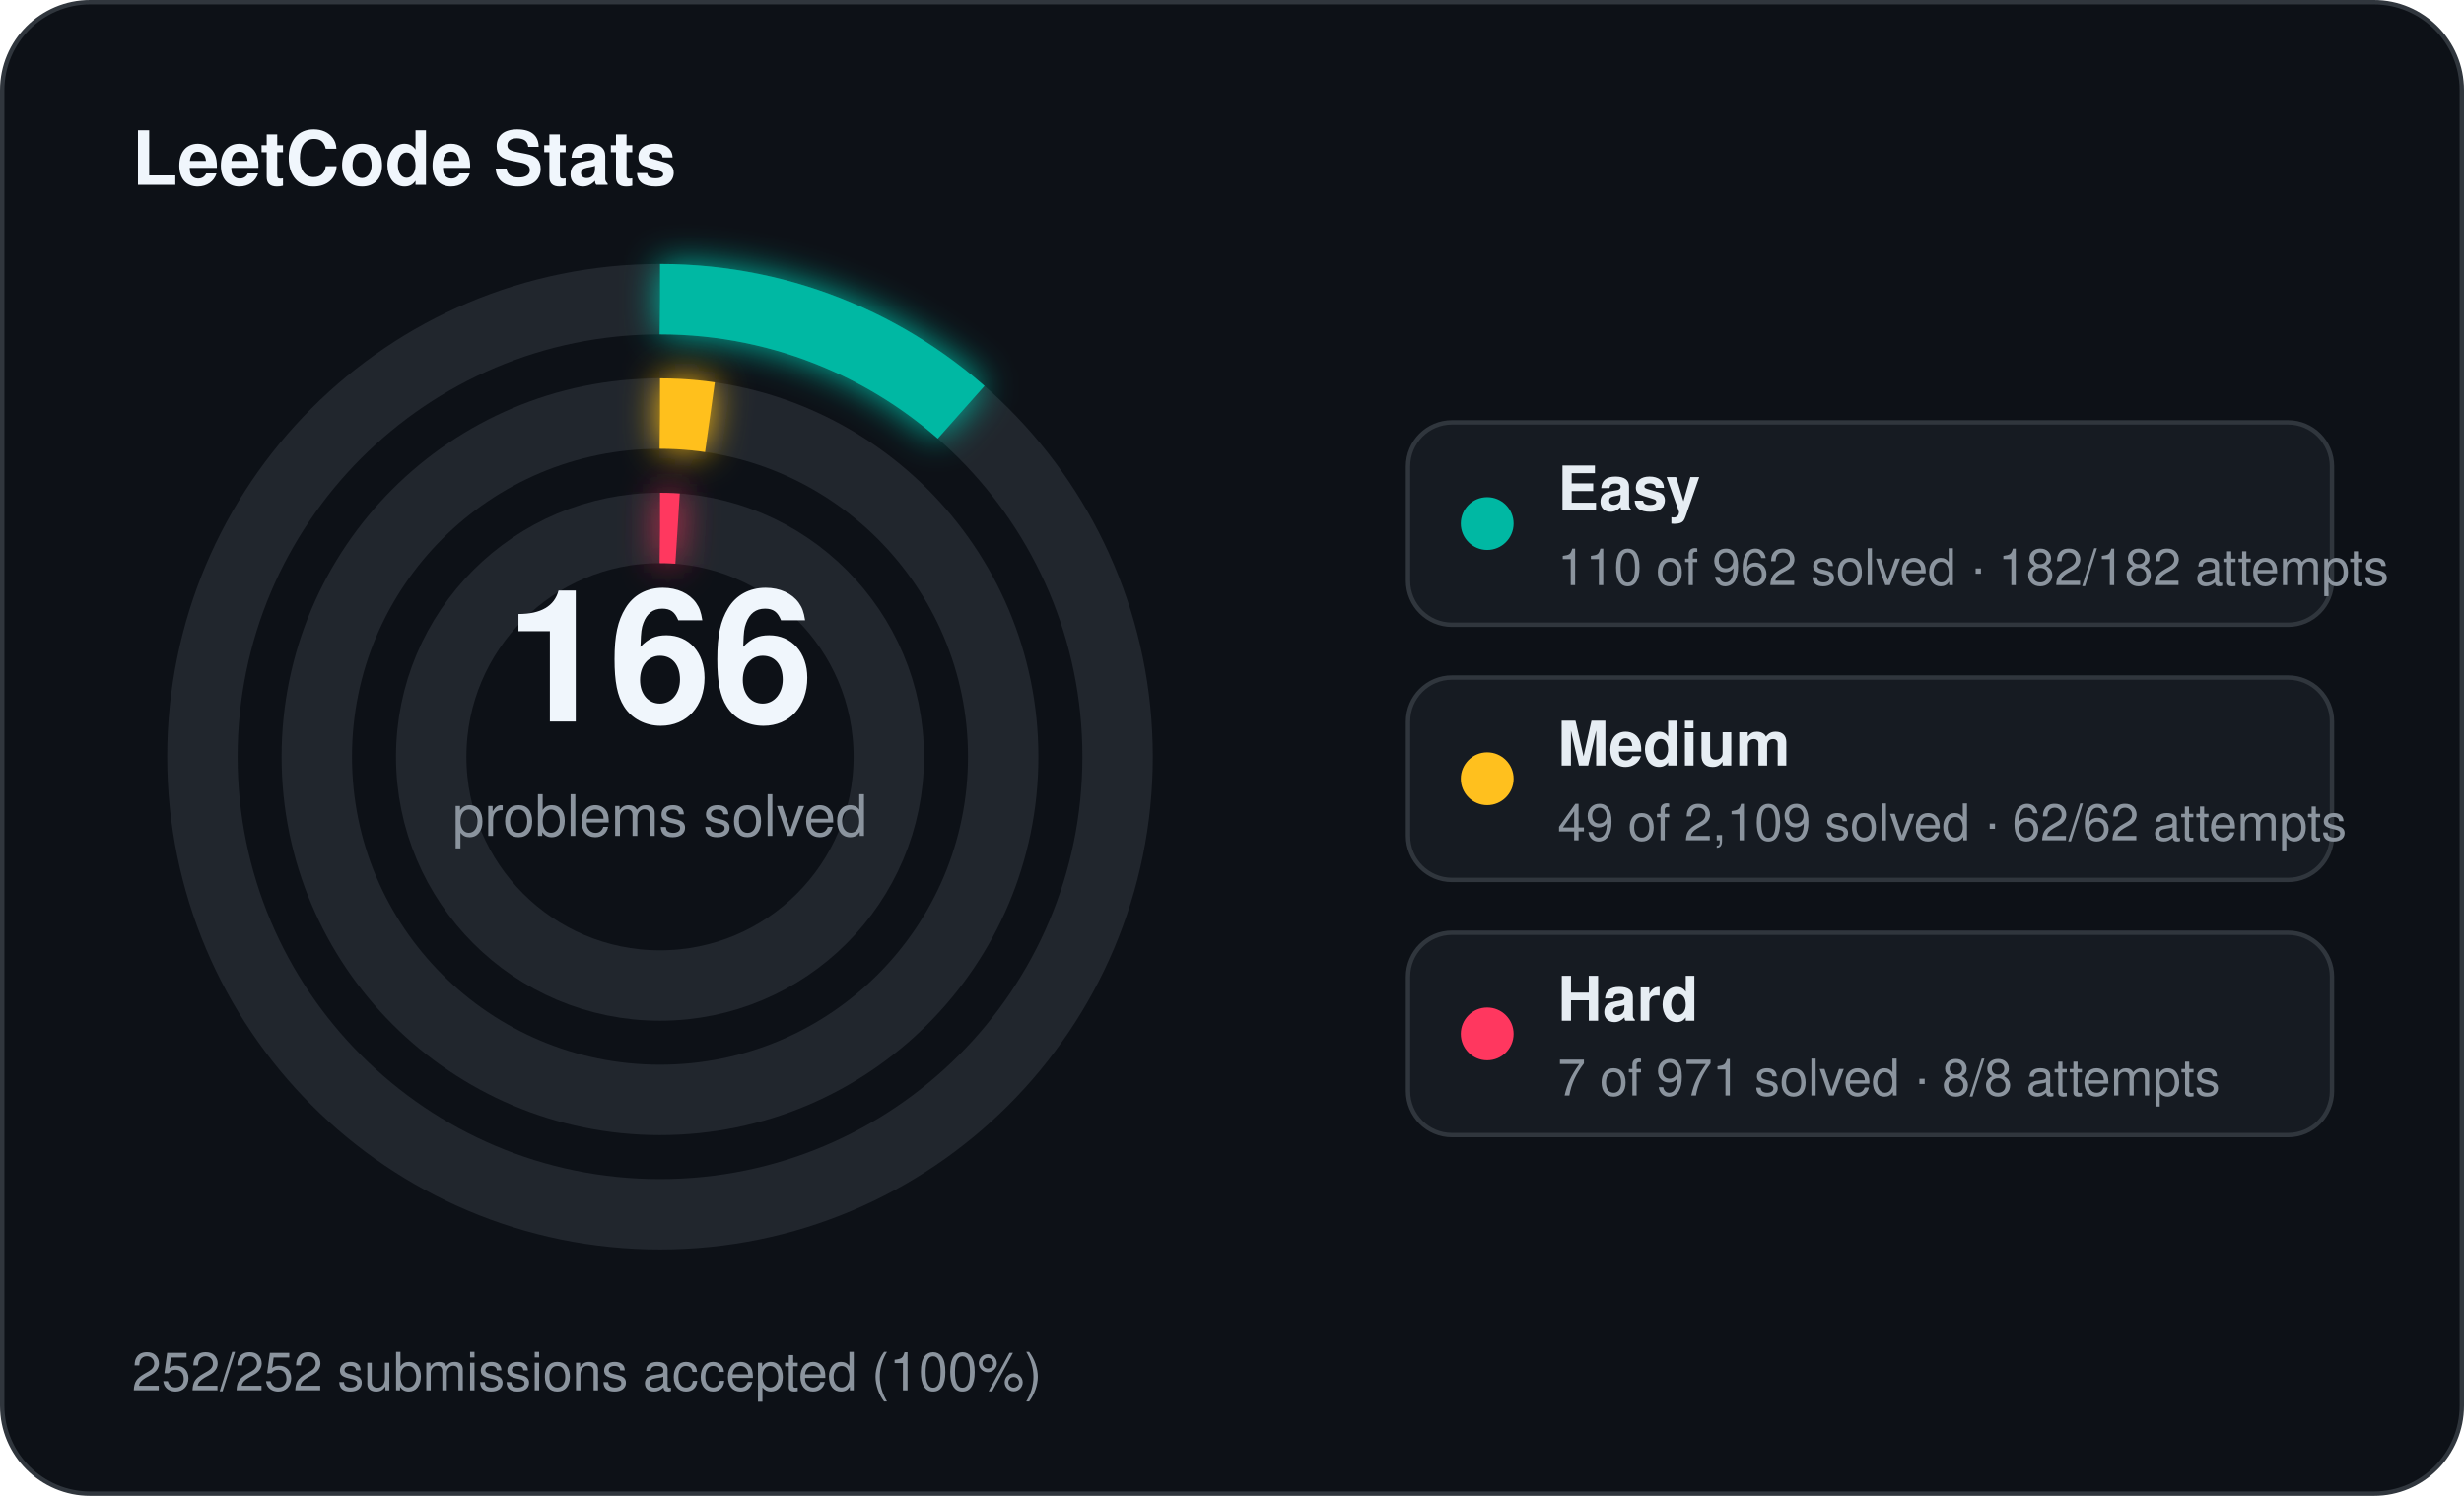
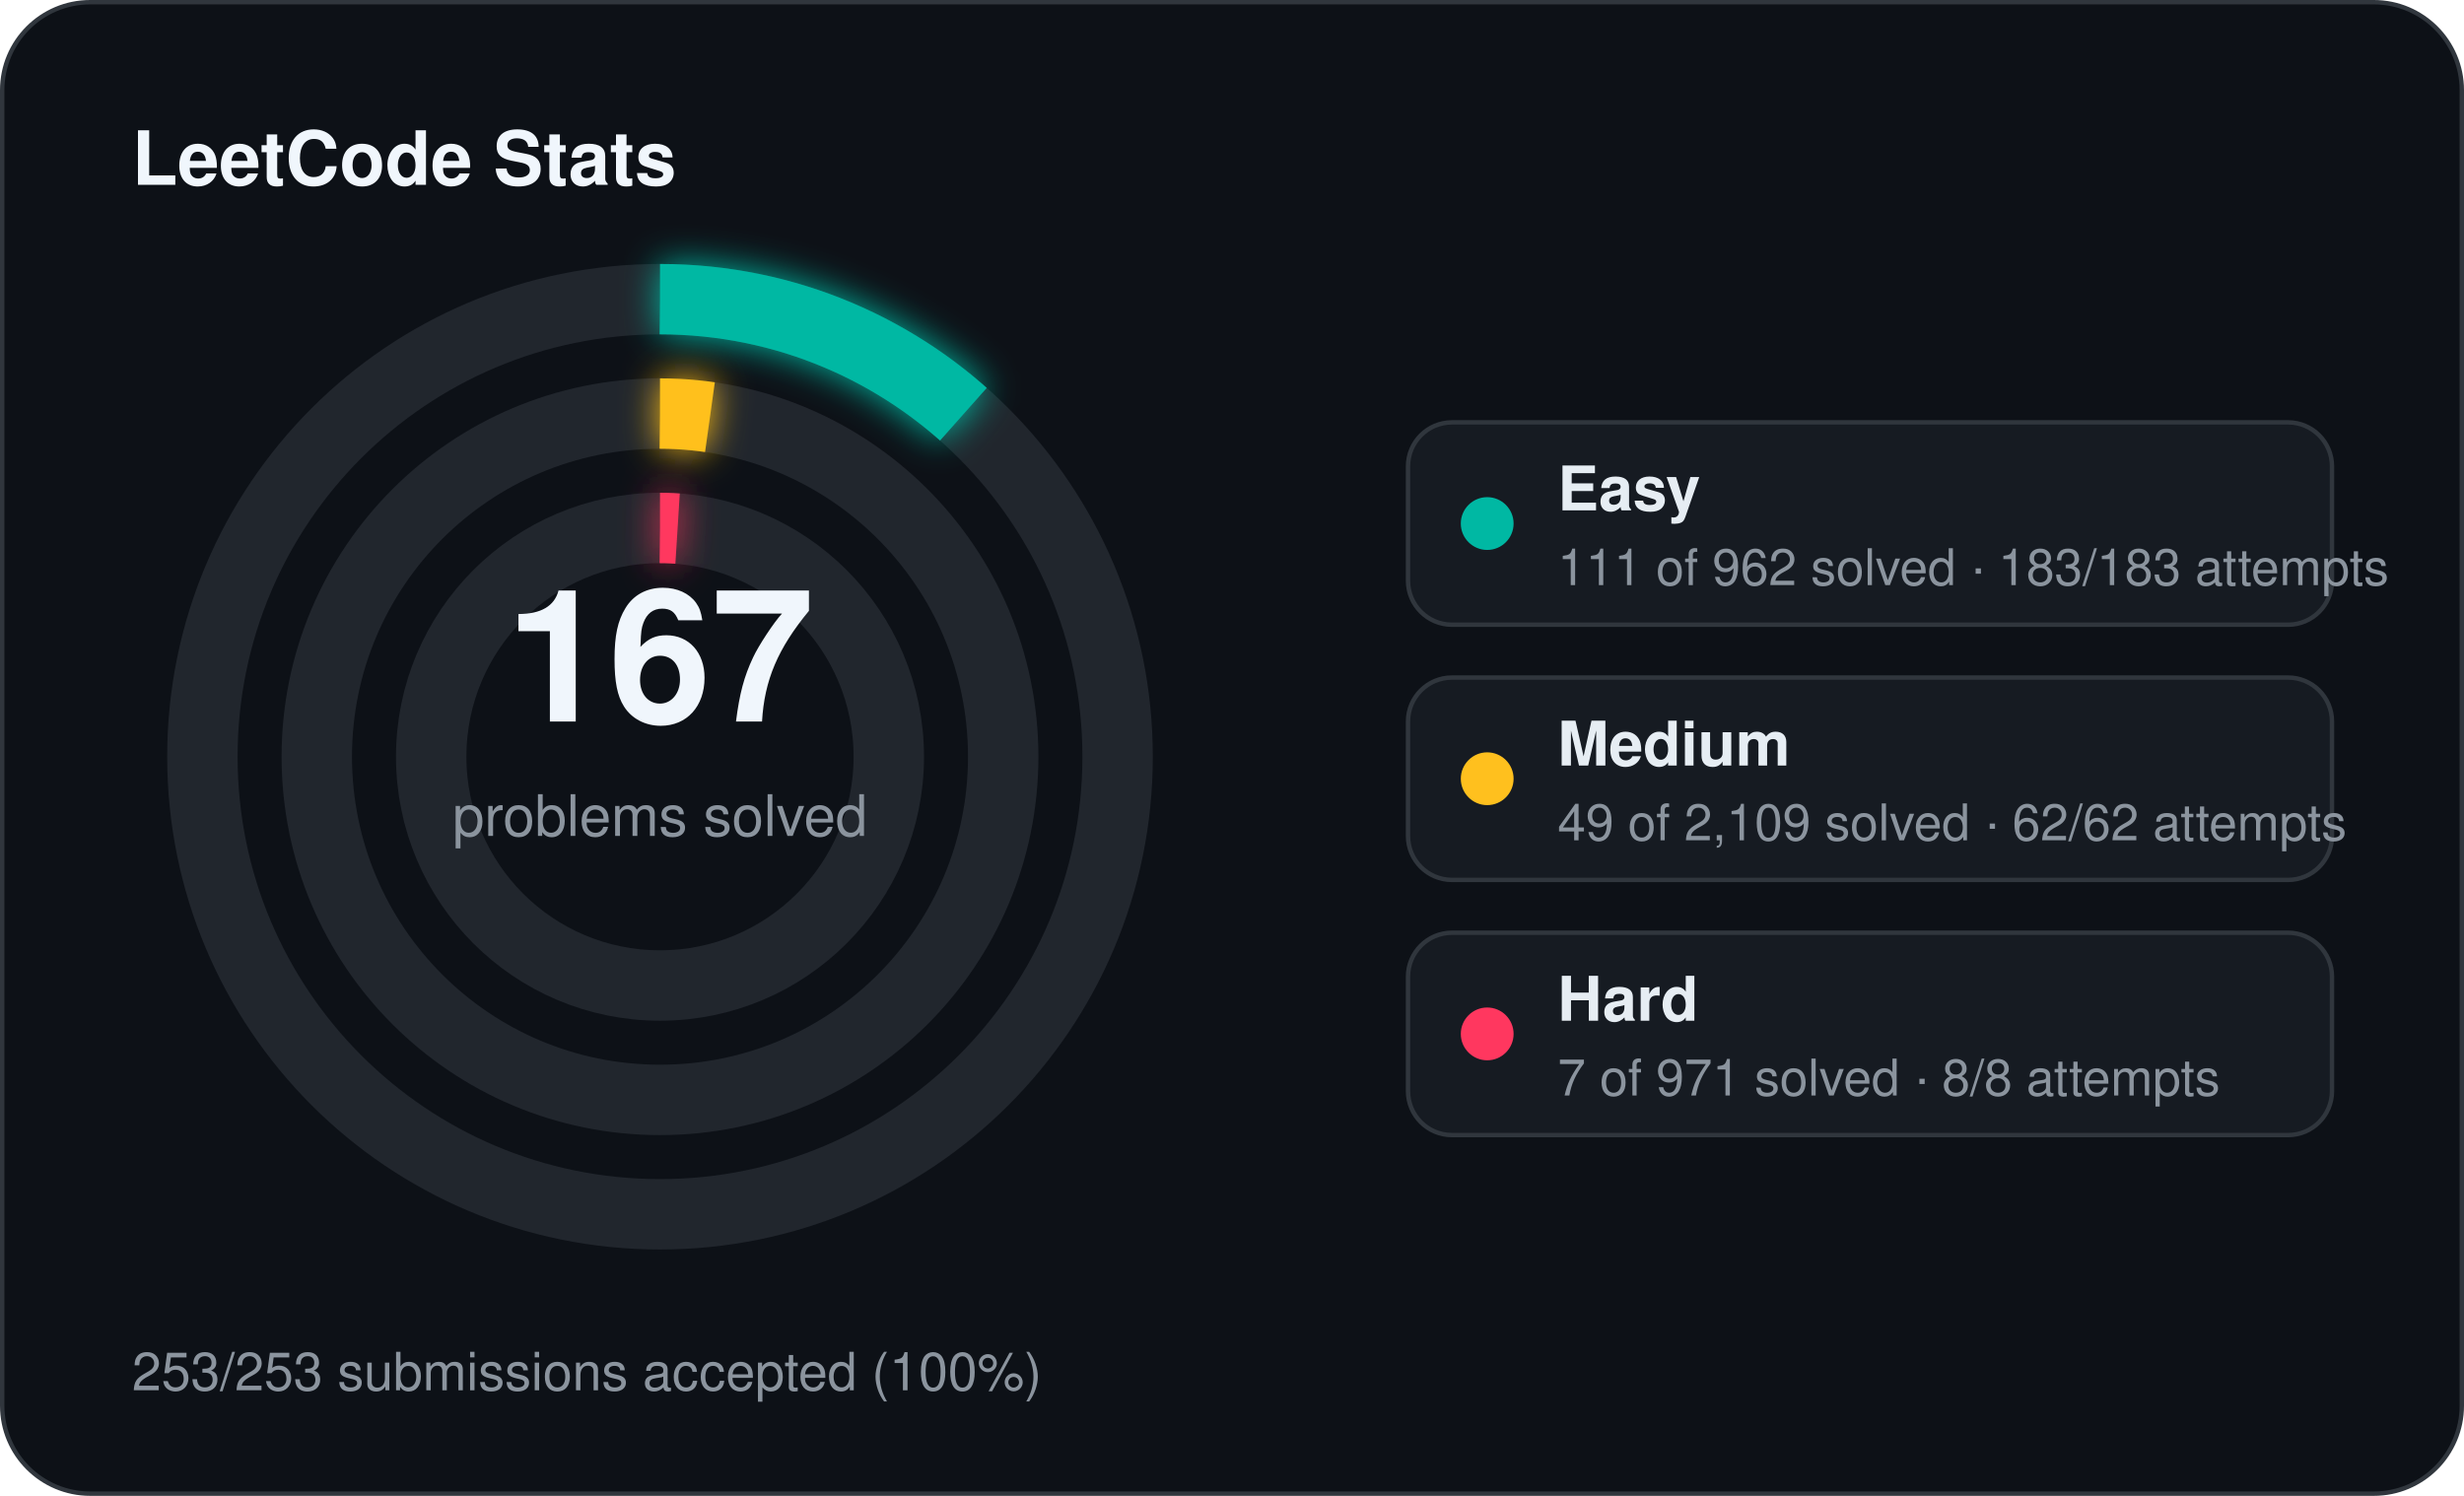
<svg xmlns="http://www.w3.org/2000/svg" width="560" height="340" viewBox="0 0 560 340">
  <defs>
    <filter id="stats-glow" x="-60%" y="-60%" width="220%" height="220%">
      <feGaussianBlur stdDeviation="4" result="blur" />
      <feMerge>
        <feMergeNode in="blur" />
        <feMergeNode in="SourceGraphic" />
      </feMerge>
    </filter>
  </defs>
  <rect x="0.5" y="0.5" width="559" height="339" rx="20" fill="#0d1117" stroke="#30363d" stroke-width="1" />
  <text x="30" y="42" fill="#f0f6fc" font-family="Segoe UI, Helvetica, Arial, sans-serif" font-size="17" font-weight="700">LeetCode Stats</text>
  <circle cx="150" cy="172" r="104" fill="none" stroke="#21262d" stroke-width="16" />
-   <circle cx="150" cy="172" r="104" fill="none" stroke="#00b8a3" stroke-width="16" stroke-linecap="butt" stroke-dasharray="74.72 653.45" transform="rotate(-90 150 172)" filter="url(#stats-glow)" />
+   <circle cx="150" cy="172" r="104" fill="none" stroke="#00b8a3" stroke-width="16" stroke-linecap="butt" stroke-dasharray="75.40 653.45" transform="rotate(-90 150 172)" filter="url(#stats-glow)" />
  <circle cx="150" cy="172" r="78" fill="none" stroke="#21262d" stroke-width="16" />
  <circle cx="150" cy="172" r="78" fill="none" stroke="#ffc01e" stroke-width="16" stroke-linecap="butt" stroke-dasharray="11.39 490.09" transform="rotate(-90 150 172)" filter="url(#stats-glow)" />
  <circle cx="150" cy="172" r="52" fill="none" stroke="#21262d" stroke-width="16" />
  <circle cx="150" cy="172" r="52" fill="none" stroke="#ff375f" stroke-width="16" stroke-linecap="butt" stroke-dasharray="4.00 326.73" transform="rotate(-90 150 172)" filter="url(#stats-glow)" />
-   <text x="150" y="164" text-anchor="middle" fill="#f0f6fc" font-family="Segoe UI, Helvetica, Arial, sans-serif" font-size="42" font-weight="700">166</text>
+   <text x="150" y="164" text-anchor="middle" fill="#f0f6fc" font-family="Segoe UI, Helvetica, Arial, sans-serif" font-size="42" font-weight="700">167</text>
  <text x="150" y="190" text-anchor="middle" fill="#8b949e" font-family="Segoe UI, Helvetica, Arial, sans-serif" font-size="13">problems solved</text>
  <rect x="320" y="96" width="210" height="46" rx="10" fill="#161b22" stroke="#30363d" stroke-width="1" />
  <circle cx="338" cy="119" r="6" fill="#00b8a3" />
  <text x="354" y="116" fill="#e6edf3" font-family="Segoe UI, Helvetica, Arial, sans-serif" font-size="14" font-weight="600">Easy</text>
-   <text x="354" y="133" fill="#8b949e" font-family="Segoe UI, Helvetica, Arial, sans-serif" font-size="11.5">110 of 962 solved · 182/182 attempts</text>
+   <text x="354" y="133" fill="#8b949e" font-family="Segoe UI, Helvetica, Arial, sans-serif" font-size="11.5">111 of 962 solved · 183/183 attempts</text>
  <rect x="320" y="154" width="210" height="46" rx="10" fill="#161b22" stroke="#30363d" stroke-width="1" />
  <circle cx="338" cy="177" r="6" fill="#ffc01e" />
  <text x="354" y="174" fill="#e6edf3" font-family="Segoe UI, Helvetica, Arial, sans-serif" font-size="14" font-weight="600">Medium</text>
  <text x="354" y="191" fill="#8b949e" font-family="Segoe UI, Helvetica, Arial, sans-serif" font-size="11.5">49 of 2,109 solved · 62/62 attempts</text>
  <rect x="320" y="212" width="210" height="46" rx="10" fill="#161b22" stroke="#30363d" stroke-width="1" />
  <circle cx="338" cy="235" r="6" fill="#ff375f" />
  <text x="354" y="232" fill="#e6edf3" font-family="Segoe UI, Helvetica, Arial, sans-serif" font-size="14" font-weight="600">Hard</text>
  <text x="354" y="249" fill="#8b949e" font-family="Segoe UI, Helvetica, Arial, sans-serif" font-size="11.5">7 of 971 solved · 8/8 attempts</text>
-   <text x="30" y="316" fill="#8b949e" font-family="Segoe UI, Helvetica, Arial, sans-serif" font-size="12">252/252 submissions accepted (100%)</text>
+   <text x="30" y="316" fill="#8b949e" font-family="Segoe UI, Helvetica, Arial, sans-serif" font-size="12">253/253 submissions accepted (100%)</text>
</svg>
